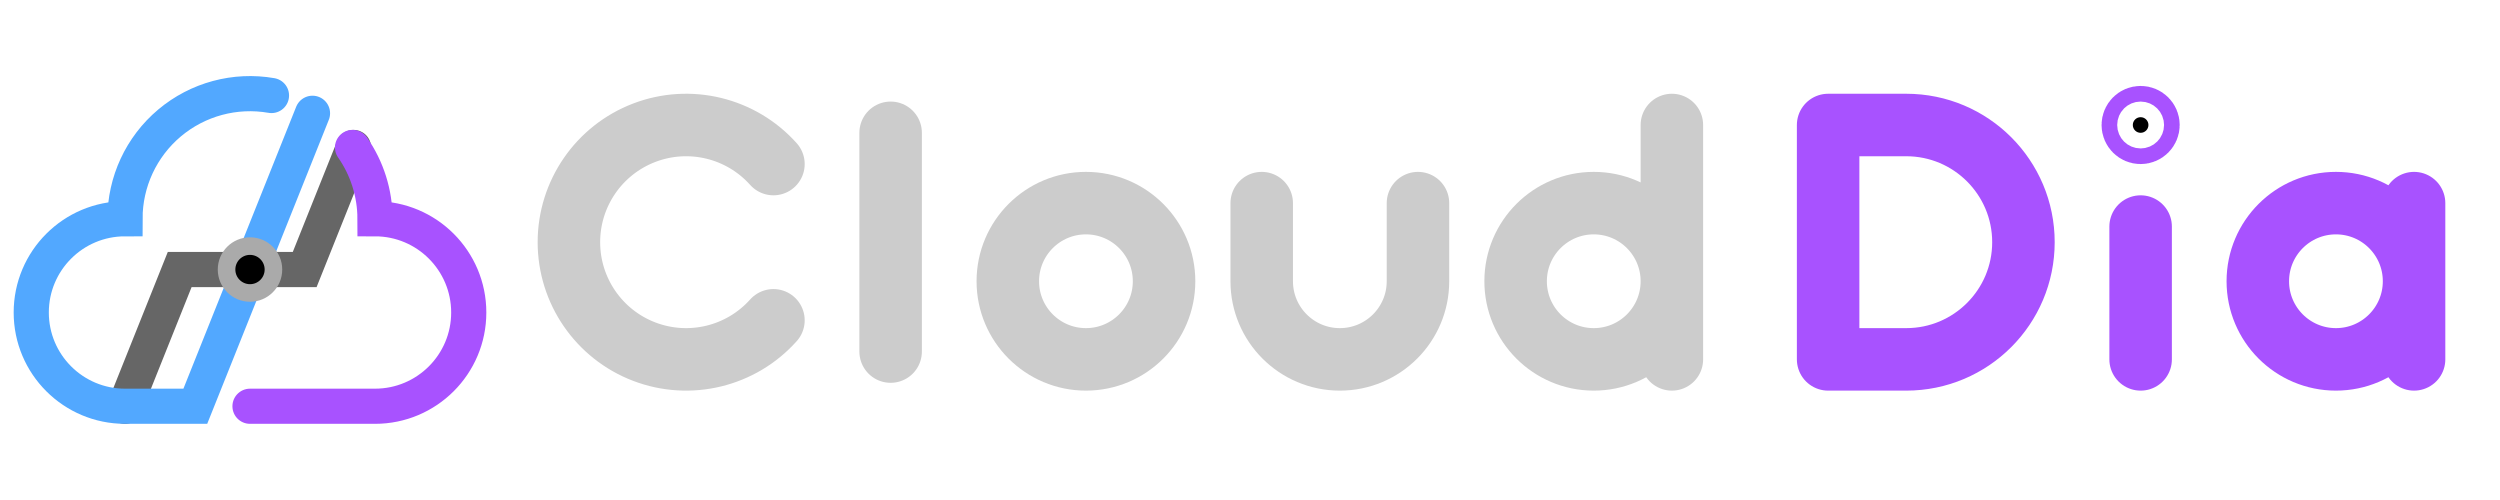
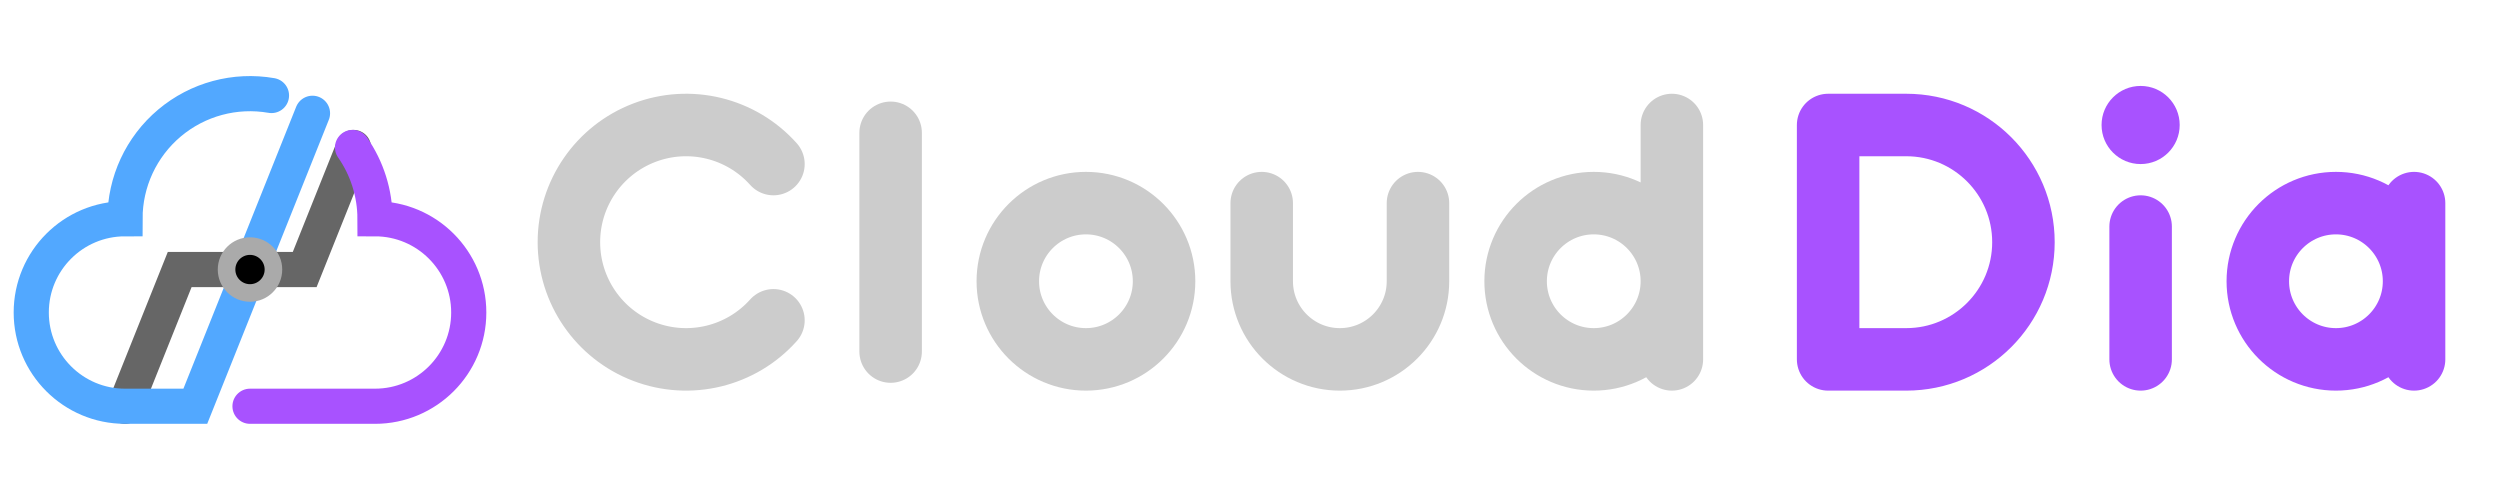
<svg xmlns="http://www.w3.org/2000/svg" width="320" height="64" viewBox="0 0 320 64">
  <g transform="scale(.25)">
    <path stroke="#666" stroke-width="18" stroke-linecap="round" fill="none" d="m64 208 l28 -70 l64 0 l25 -62.5" />
    <path stroke="#a852ff" stroke-width="18" stroke-linecap="round" fill="none" d="m128 208 l64 0 a48 48 0 0 0 0 -96 a64 64 0 0 0 -11.5 -36.5" />
    <path stroke="#52a8ff" stroke-width="18" stroke-linecap="round" fill="none" d="m139 48.9 a64 64 0 0 0 -75 63.1 a48 48 0 0 0 0 96 l36 0 l60 -150" />
    <circle stroke="#aaa" stroke-width="9" stroke-linecap="round" fill="#000" cx="128" cy="138" r="12" />
  </g>
  <g stroke-width="8" stroke="#ccc" stroke-linecap="round" stroke-linejoin="round" transform="translate(64 -174)">
    <path d="M35 195a15 15 0 1 0 0 20" fill="none" />
    <path d="M50 191v28" fill="none" />
    <path d="M75 220 a10 10 0 0 0 0 -20a10 10 0 0 0 0 20" fill="none" stroke-linecap="butt" />
    <path d="M97.5 200 v10 a10 10 0 0 0 20 0v-10" fill="none" />
    <path d="M150 190 v30 m0 -10 a10 10 0 0 0 -20 0a10 10 0 0 0 20 0" fill="none" />
  </g>
  <g stroke-width="8" stroke="#a852ff" stroke-linecap="round" stroke-linejoin="round" transform="translate(64 -174)">
    <path d="M170 190 v30 h10 a15 15 0 0 0 0 -30 z" fill="none" />
-     <circle cx="210" cy="190" r="1" />
    <path d="M210 203 v17" fill="none" />
    <path d="M245 210 a10 10 0 0 0 -20 0a10 10 0 0 0 20 0m0 -10v20" fill="none" />
  </g>
+   <circle cx="210" cy="190" r="5" fill="#a852ff" transform="translate(64 -174)" />
</svg>
